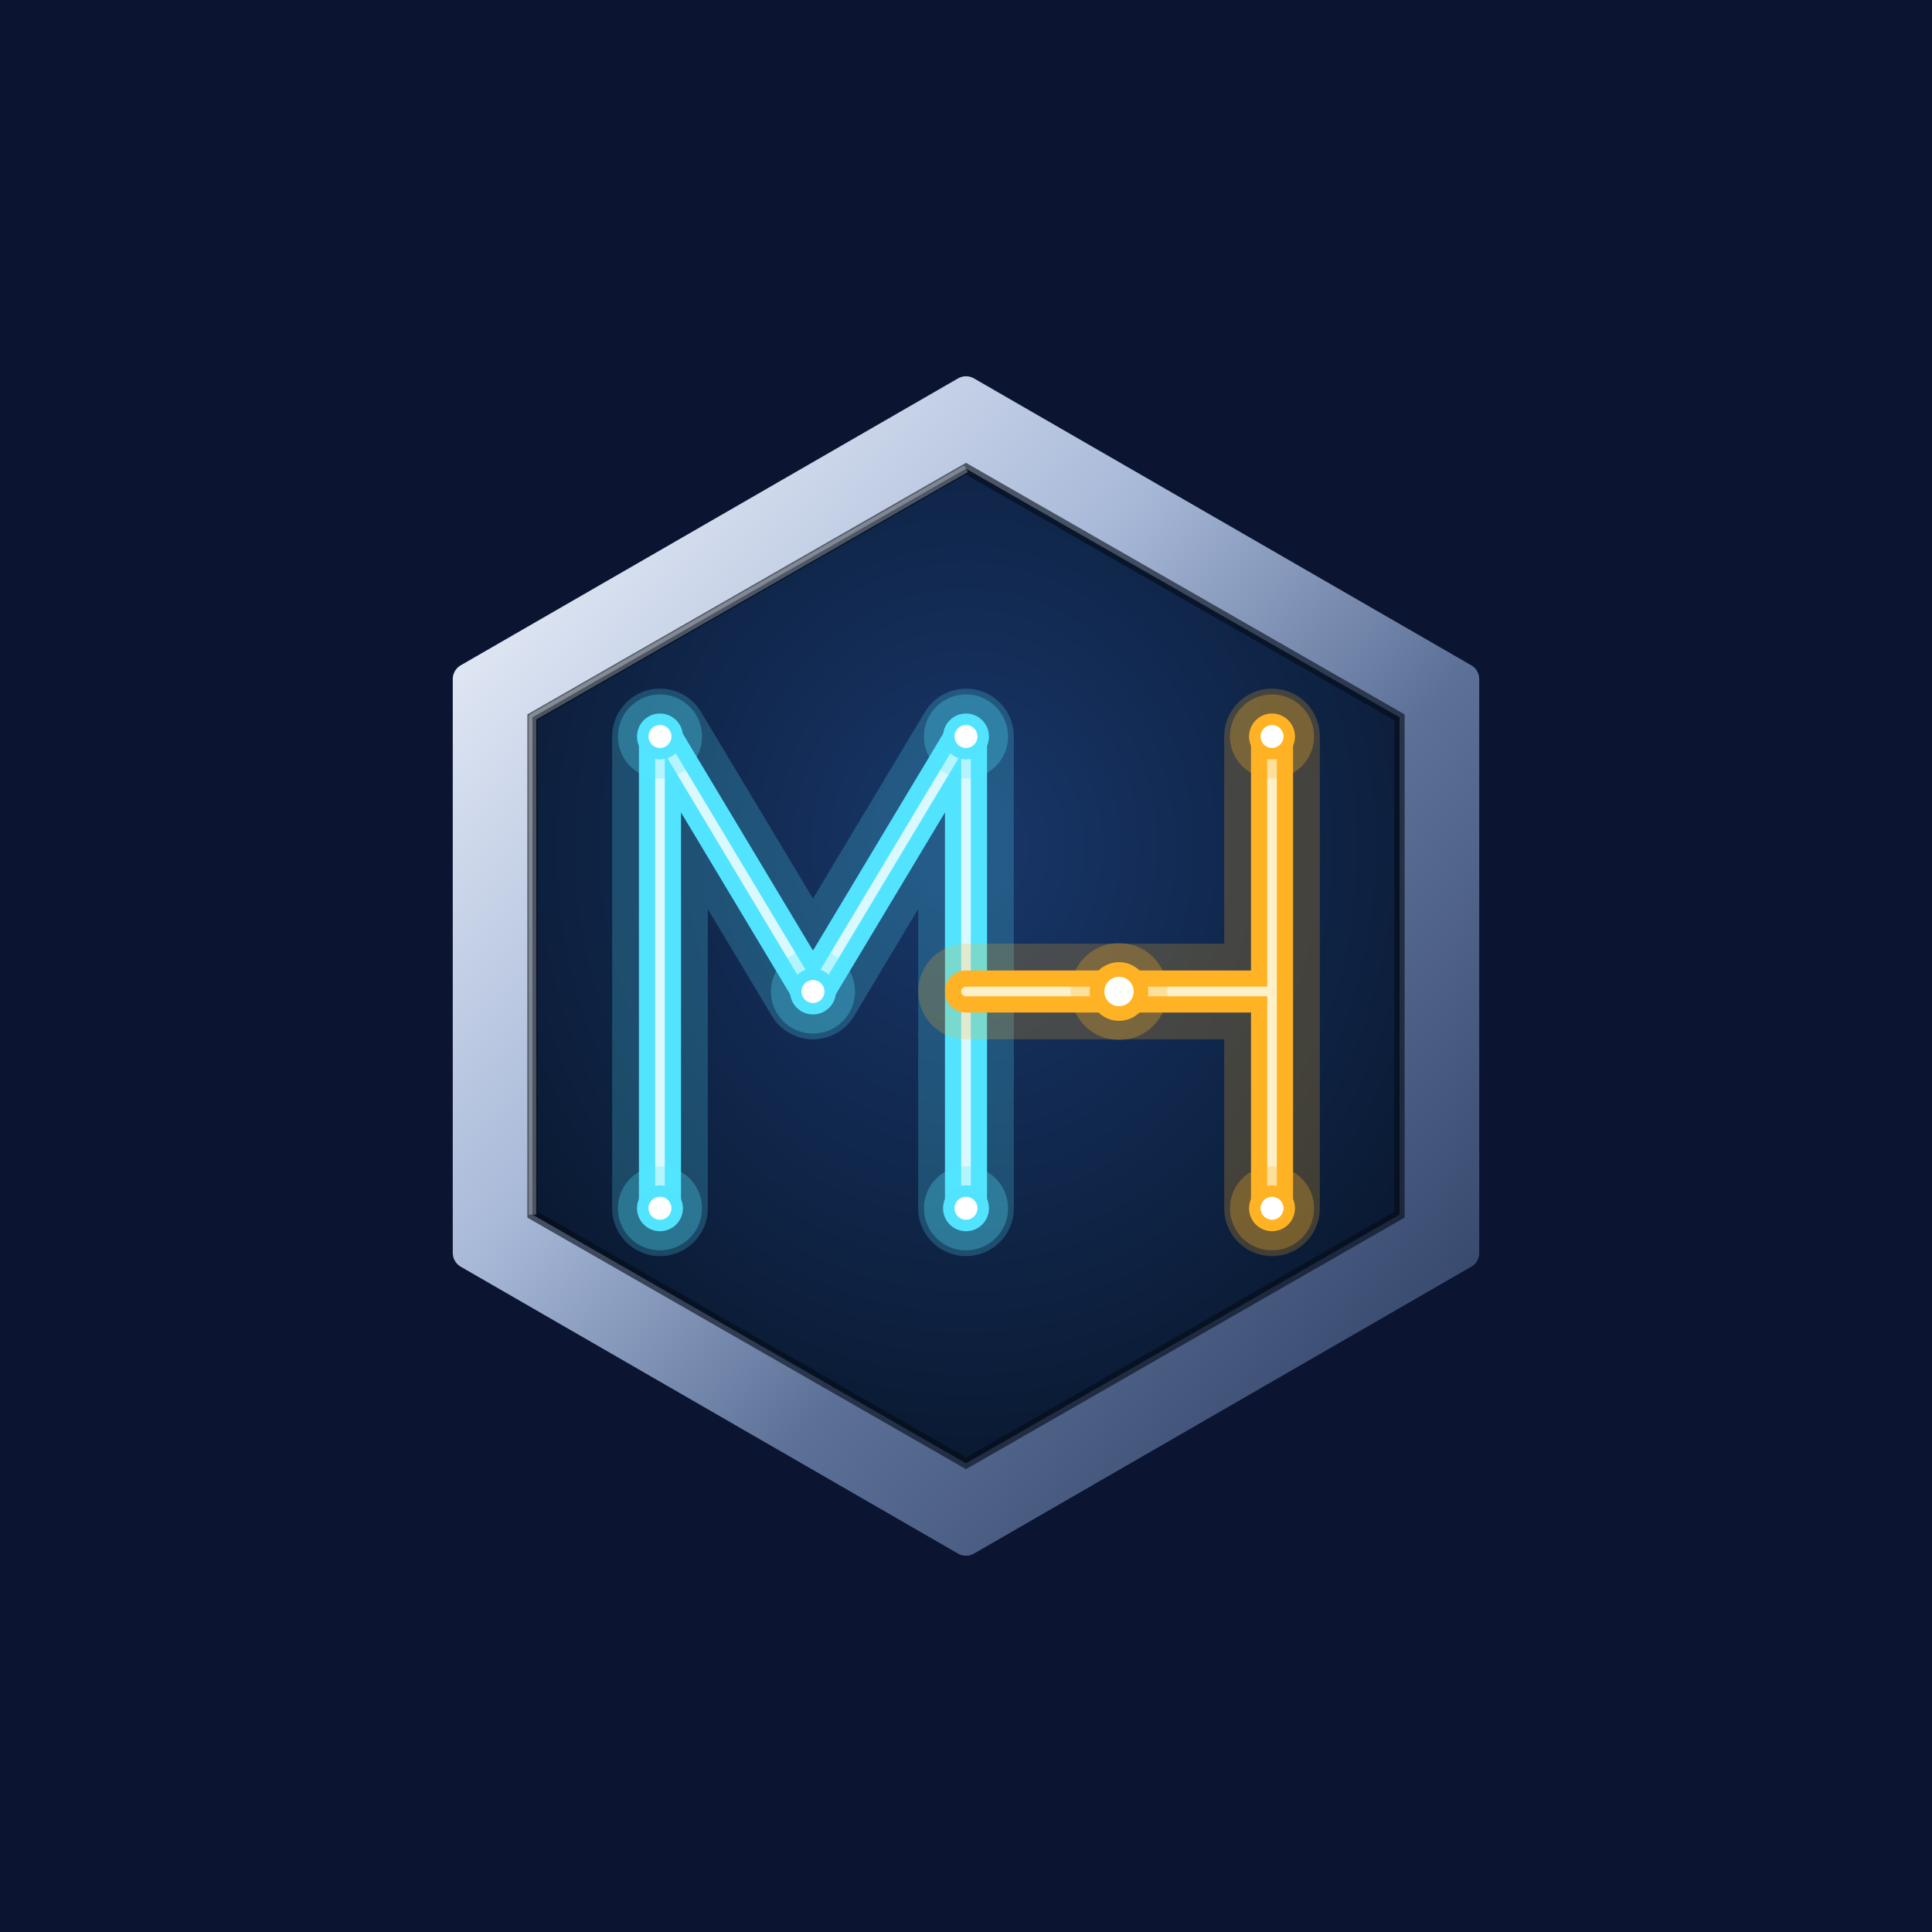
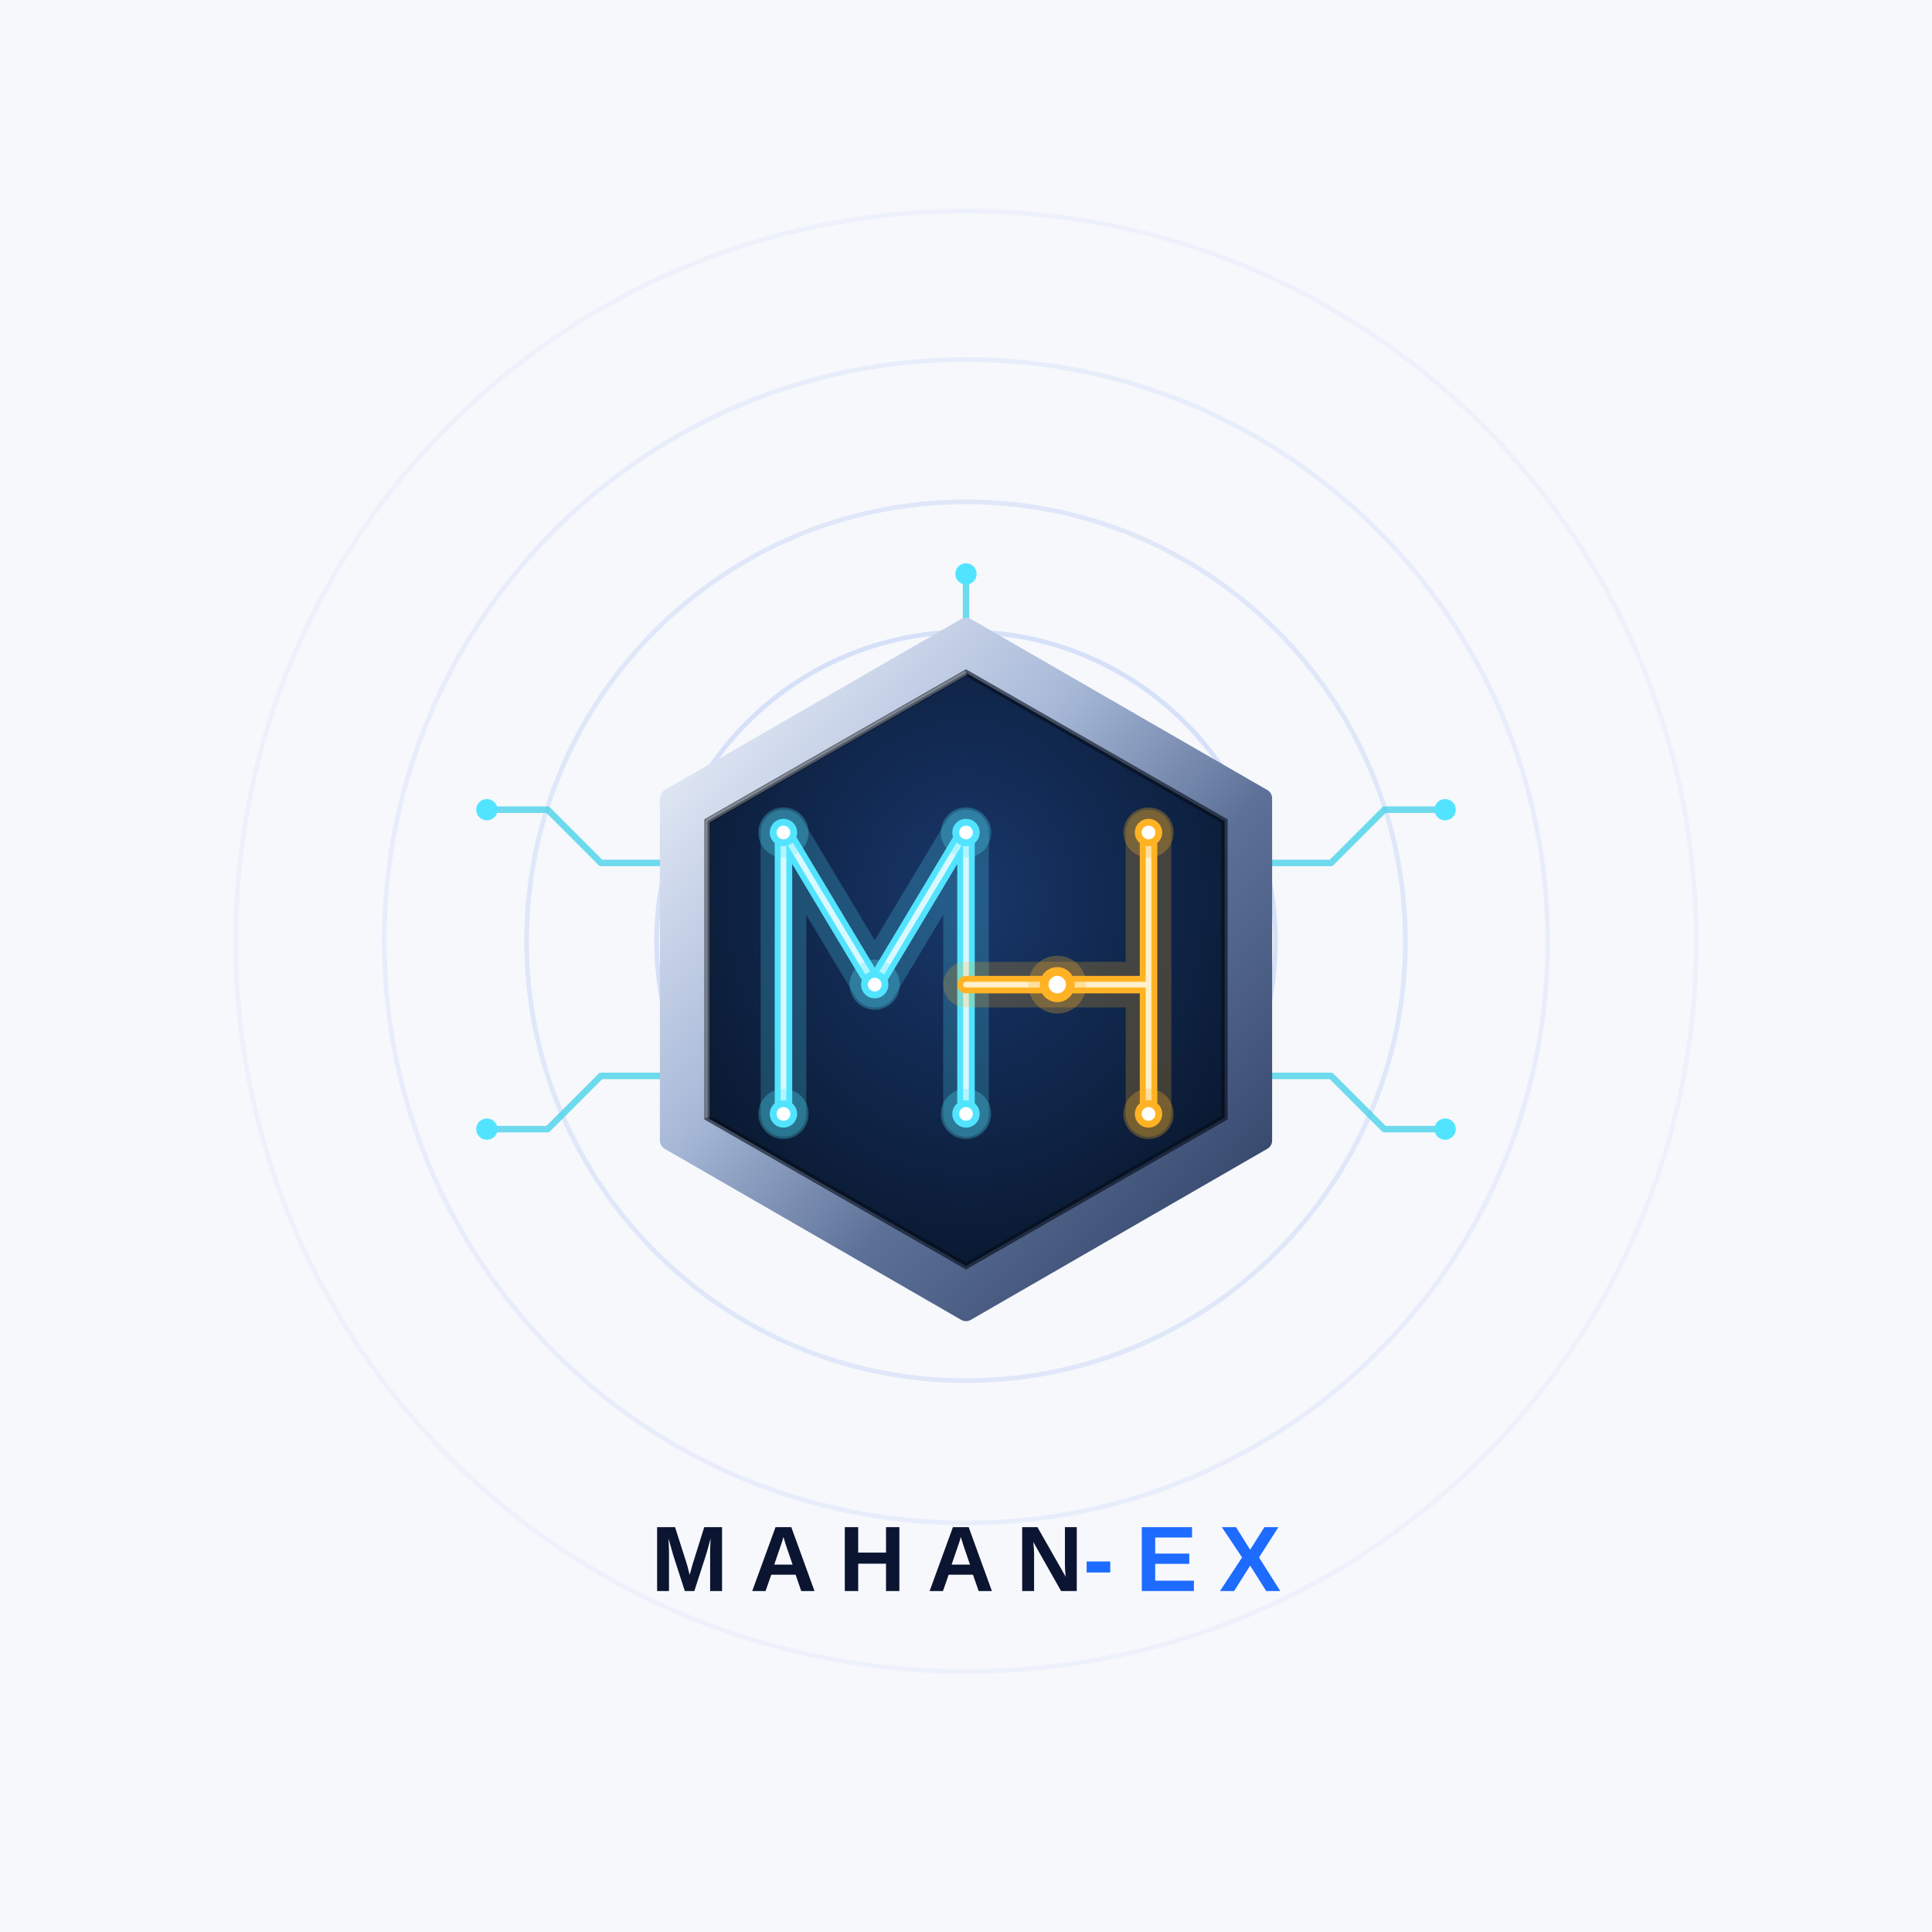
- <svg xmlns="http://www.w3.org/2000/svg" viewBox="0 0 200 200" role="img" aria-label="Mahan-EX">
-   <defs>
-     <linearGradient id="mh5f" x1="0" y1="0" x2="1" y2="1">
-       <stop offset="0" stop-color="#f6f9ff" />
-       <stop offset=".38" stop-color="#a8b9d8" />
-       <stop offset=".62" stop-color="#5d7198" />
-       <stop offset="1" stop-color="#2a3a5e" />
-     </linearGradient>
-     <radialGradient id="mh5r" cx=".5" cy=".38" r=".75">
-       <stop offset="0" stop-color="#18376a" />
-       <stop offset="1" stop-color="#071326" />
-     </radialGradient>
-   </defs>
-   <rect width="200" height="200" rx="0" fill="#0b1430" />
-   <g transform="translate(34 34) scale(.66)">
-     <polygon points="100,10 178,55 178,145 100,190 22,145 22,55" fill="url(#mh5f)" stroke="url(#mh5f)" stroke-width="5" stroke-linejoin="round" />
-     <polygon points="100,22 168,61 168,139 100,178 32,139 32,61" fill="url(#mh5r)" stroke="#040b17" stroke-opacity=".6" stroke-width="1.6" />
-     <polyline points="32,139 32,61 100,22" fill="none" stroke="#fff" stroke-opacity=".28" stroke-width="1.2" stroke-linejoin="round" />
-     <path d="M52 138V64L76 104L100 64V138" fill="none" stroke="#52e4ff" stroke-opacity=".22" stroke-width="15" stroke-linecap="round" stroke-linejoin="round" />
-     <path d="M52 138V64L76 104L100 64V138" fill="none" stroke="#52e4ff" stroke-width="6.6" stroke-linecap="round" stroke-linejoin="round" />
-     <path d="M52 138V64L76 104L100 64V138" fill="none" stroke="#e9fcff" stroke-opacity=".9" stroke-width="1.5" stroke-linecap="round" stroke-linejoin="round" />
-     <path d="M148 64V138M100 104H148" fill="none" stroke="#ffb324" stroke-opacity=".22" stroke-width="15" stroke-linecap="round" stroke-linejoin="round" />
-     <path d="M148 64V138M100 104H148" fill="none" stroke="#ffb324" stroke-width="6.6" stroke-linecap="round" stroke-linejoin="round" />
-     <path d="M148 64V138M100 104H148" fill="none" stroke="#fff6dc" stroke-opacity=".9" stroke-width="1.5" stroke-linecap="round" stroke-linejoin="round" />
-     <circle cx="52" cy="64" r="6.6" fill="#52e4ff" fill-opacity=".28" />
-     <circle cx="52" cy="64" r="3.6" fill="#52e4ff" />
-     <circle cx="52" cy="64" r="1.8" fill="#fff" />
-     <circle cx="52" cy="138" r="6.6" fill="#52e4ff" fill-opacity=".28" />
-     <circle cx="52" cy="138" r="3.6" fill="#52e4ff" />
-     <circle cx="52" cy="138" r="1.8" fill="#fff" />
-     <circle cx="100" cy="64" r="6.6" fill="#52e4ff" fill-opacity=".28" />
-     <circle cx="100" cy="64" r="3.6" fill="#52e4ff" />
-     <circle cx="100" cy="64" r="1.8" fill="#fff" />
-     <circle cx="100" cy="138" r="6.6" fill="#52e4ff" fill-opacity=".28" />
-     <circle cx="100" cy="138" r="3.6" fill="#52e4ff" />
-     <circle cx="100" cy="138" r="1.8" fill="#fff" />
-     <circle cx="76" cy="104" r="6.6" fill="#52e4ff" fill-opacity=".28" />
-     <circle cx="76" cy="104" r="3.6" fill="#52e4ff" />
-     <circle cx="76" cy="104" r="1.8" fill="#fff" />
-     <circle cx="148" cy="64" r="6.6" fill="#ffb324" fill-opacity=".28" />
-     <circle cx="148" cy="64" r="3.6" fill="#ffb324" />
-     <circle cx="148" cy="64" r="1.8" fill="#fff" />
-     <circle cx="148" cy="138" r="6.6" fill="#ffb324" fill-opacity=".28" />
-     <circle cx="148" cy="138" r="3.6" fill="#ffb324" />
-     <circle cx="148" cy="138" r="1.8" fill="#fff" />
-     <circle cx="124" cy="104" r="7.6" fill="#ffb324" fill-opacity=".28" />
-     <circle cx="124" cy="104" r="4.6" fill="#ffb324" />
-     <circle cx="124" cy="104" r="2.3" fill="#fff" />
+ <svg xmlns="http://www.w3.org/2000/svg" viewBox="0 0 512 512">
+   <rect width="512" height="512" fill="#f6f8fc" />
+   <g transform="translate(256 256) scale(.82) translate(-256 -256)">
+     <circle cx="256" cy="248" r="62" fill="#2563eb" fill-opacity="0.07" stroke="#2563eb" stroke-opacity="0.09" stroke-width="1.5" />
+     <circle cx="256" cy="248" r="100" fill="#2563eb" fill-opacity="0" stroke="#2563eb" stroke-opacity="0.15" stroke-width="1.5" />
+     <circle cx="256" cy="248" r="142" fill="#2563eb" fill-opacity="0" stroke="#2563eb" stroke-opacity="0.11" stroke-width="1.5" />
+     <circle cx="256" cy="248" r="188" fill="#2563eb" fill-opacity="0" stroke="#2563eb" stroke-opacity="0.07" stroke-width="1.5" />
+     <circle cx="256" cy="248" r="236" fill="#2563eb" fill-opacity="0" stroke="#2563eb" stroke-opacity="0.04" stroke-width="1.5" />
+     <svg x="96" y="117" width="320" height="263" class="mh-mark" viewBox="-30 -14 260 214" aria-hidden="true">
+       <defs>
+         <linearGradient id="mh4f" x1="0" y1="0" x2="1" y2="1">
+           <stop offset="0" stop-color="#f6f9ff" />
+           <stop offset=".38" stop-color="#a8b9d8" />
+           <stop offset=".62" stop-color="#5d7198" />
+           <stop offset="1" stop-color="#2a3a5e" />
+         </linearGradient>
+         <radialGradient id="mh4r" cx=".5" cy=".38" r=".75">
+           <stop offset="0" stop-color="#18376a" />
+           <stop offset="1" stop-color="#071326" />
+         </radialGradient>
+       </defs>
+       <g fill="none" stroke="#3fd0e8" stroke-opacity=".75" stroke-width="1.7" stroke-linecap="round" stroke-linejoin="round">
+         <path d="M24 72H4L-10 58H-26" />
+         <path d="M24 128H4L-10 142H-26" />
+         <path d="M176 72H196L210 58H226" />
+         <path d="M176 128H196L210 142H226" />
+         <path d="M100 12V-4" />
+       </g>
+       <circle cx="-26" cy="58" r="2.8" fill="#52e4ff" />
+       <circle cx="-26" cy="142" r="2.8" fill="#52e4ff" />
+       <circle cx="226" cy="58" r="2.8" fill="#52e4ff" />
+       <circle cx="226" cy="142" r="2.8" fill="#52e4ff" />
+       <circle cx="100" cy="-4" r="2.8" fill="#52e4ff" />
+       <polygon points="100,10 178,55 178,145 100,190 22,145 22,55" fill="url(#mh4f)" stroke="url(#mh4f)" stroke-width="5" stroke-linejoin="round" />
+       <polygon points="100,22 168,61 168,139 100,178 32,139 32,61" fill="url(#mh4r)" stroke="#040b17" stroke-opacity=".6" stroke-width="1.6" />
+       <polyline points="32,139 32,61 100,22" fill="none" stroke="#fff" stroke-opacity=".28" stroke-width="1.2" stroke-linejoin="round" />
+       <path d="M52 138V64L76 104L100 64V138" fill="none" stroke="#52e4ff" stroke-opacity=".22" stroke-width="12" stroke-linecap="round" stroke-linejoin="round" />
+       <path d="M52 138V64L76 104L100 64V138" fill="none" stroke="#52e4ff" stroke-width="4.6" stroke-linecap="round" stroke-linejoin="round" />
+       <path d="M52 138V64L76 104L100 64V138" fill="none" stroke="#e9fcff" stroke-opacity=".9" stroke-width="1.5" stroke-linecap="round" stroke-linejoin="round" />
+       <path d="M148 64V138M100 104H148" fill="none" stroke="#ffb324" stroke-opacity=".22" stroke-width="12" stroke-linecap="round" stroke-linejoin="round" />
+       <path d="M148 64V138M100 104H148" fill="none" stroke="#ffb324" stroke-width="4.6" stroke-linecap="round" stroke-linejoin="round" />
+       <path d="M148 64V138M100 104H148" fill="none" stroke="#fff6dc" stroke-opacity=".9" stroke-width="1.5" stroke-linecap="round" stroke-linejoin="round" />
+       <circle cx="52" cy="64" r="6.6" fill="#52e4ff" fill-opacity=".28" />
+       <circle cx="52" cy="64" r="3.6" fill="#52e4ff" />
+       <circle cx="52" cy="64" r="1.8" fill="#fff" />
+       <circle cx="52" cy="138" r="6.6" fill="#52e4ff" fill-opacity=".28" />
+       <circle cx="52" cy="138" r="3.6" fill="#52e4ff" />
+       <circle cx="52" cy="138" r="1.8" fill="#fff" />
+       <circle cx="100" cy="64" r="6.6" fill="#52e4ff" fill-opacity=".28" />
+       <circle cx="100" cy="64" r="3.6" fill="#52e4ff" />
+       <circle cx="100" cy="64" r="1.8" fill="#fff" />
+       <circle cx="100" cy="138" r="6.6" fill="#52e4ff" fill-opacity=".28" />
+       <circle cx="100" cy="138" r="3.6" fill="#52e4ff" />
+       <circle cx="100" cy="138" r="1.8" fill="#fff" />
+       <circle cx="76" cy="104" r="6.6" fill="#52e4ff" fill-opacity=".28" />
+       <circle cx="76" cy="104" r="3.6" fill="#52e4ff" />
+       <circle cx="76" cy="104" r="1.8" fill="#fff" />
+       <circle cx="148" cy="64" r="6.6" fill="#ffb324" fill-opacity=".28" />
+       <circle cx="148" cy="64" r="3.6" fill="#ffb324" />
+       <circle cx="148" cy="64" r="1.8" fill="#fff" />
+       <circle cx="148" cy="138" r="6.6" fill="#ffb324" fill-opacity=".28" />
+       <circle cx="148" cy="138" r="3.6" fill="#ffb324" />
+       <circle cx="148" cy="138" r="1.8" fill="#fff" />
+       <circle cx="124" cy="104" r="7.6" fill="#ffb324" fill-opacity=".28" />
+       <circle cx="124" cy="104" r="4.6" fill="#ffb324" />
+       <circle cx="124" cy="104" r="2.3" fill="#fff" />
+     </svg>
+     <text x="256" y="458" text-anchor="middle" font-family="Montserrat,Segoe UI,Arial,sans-serif" font-weight="800" font-size="30" letter-spacing="7" fill="#0b1430">MAHAN<tspan fill="#1d6bff">-EX</tspan>
+     </text>
  </g>
</svg>
